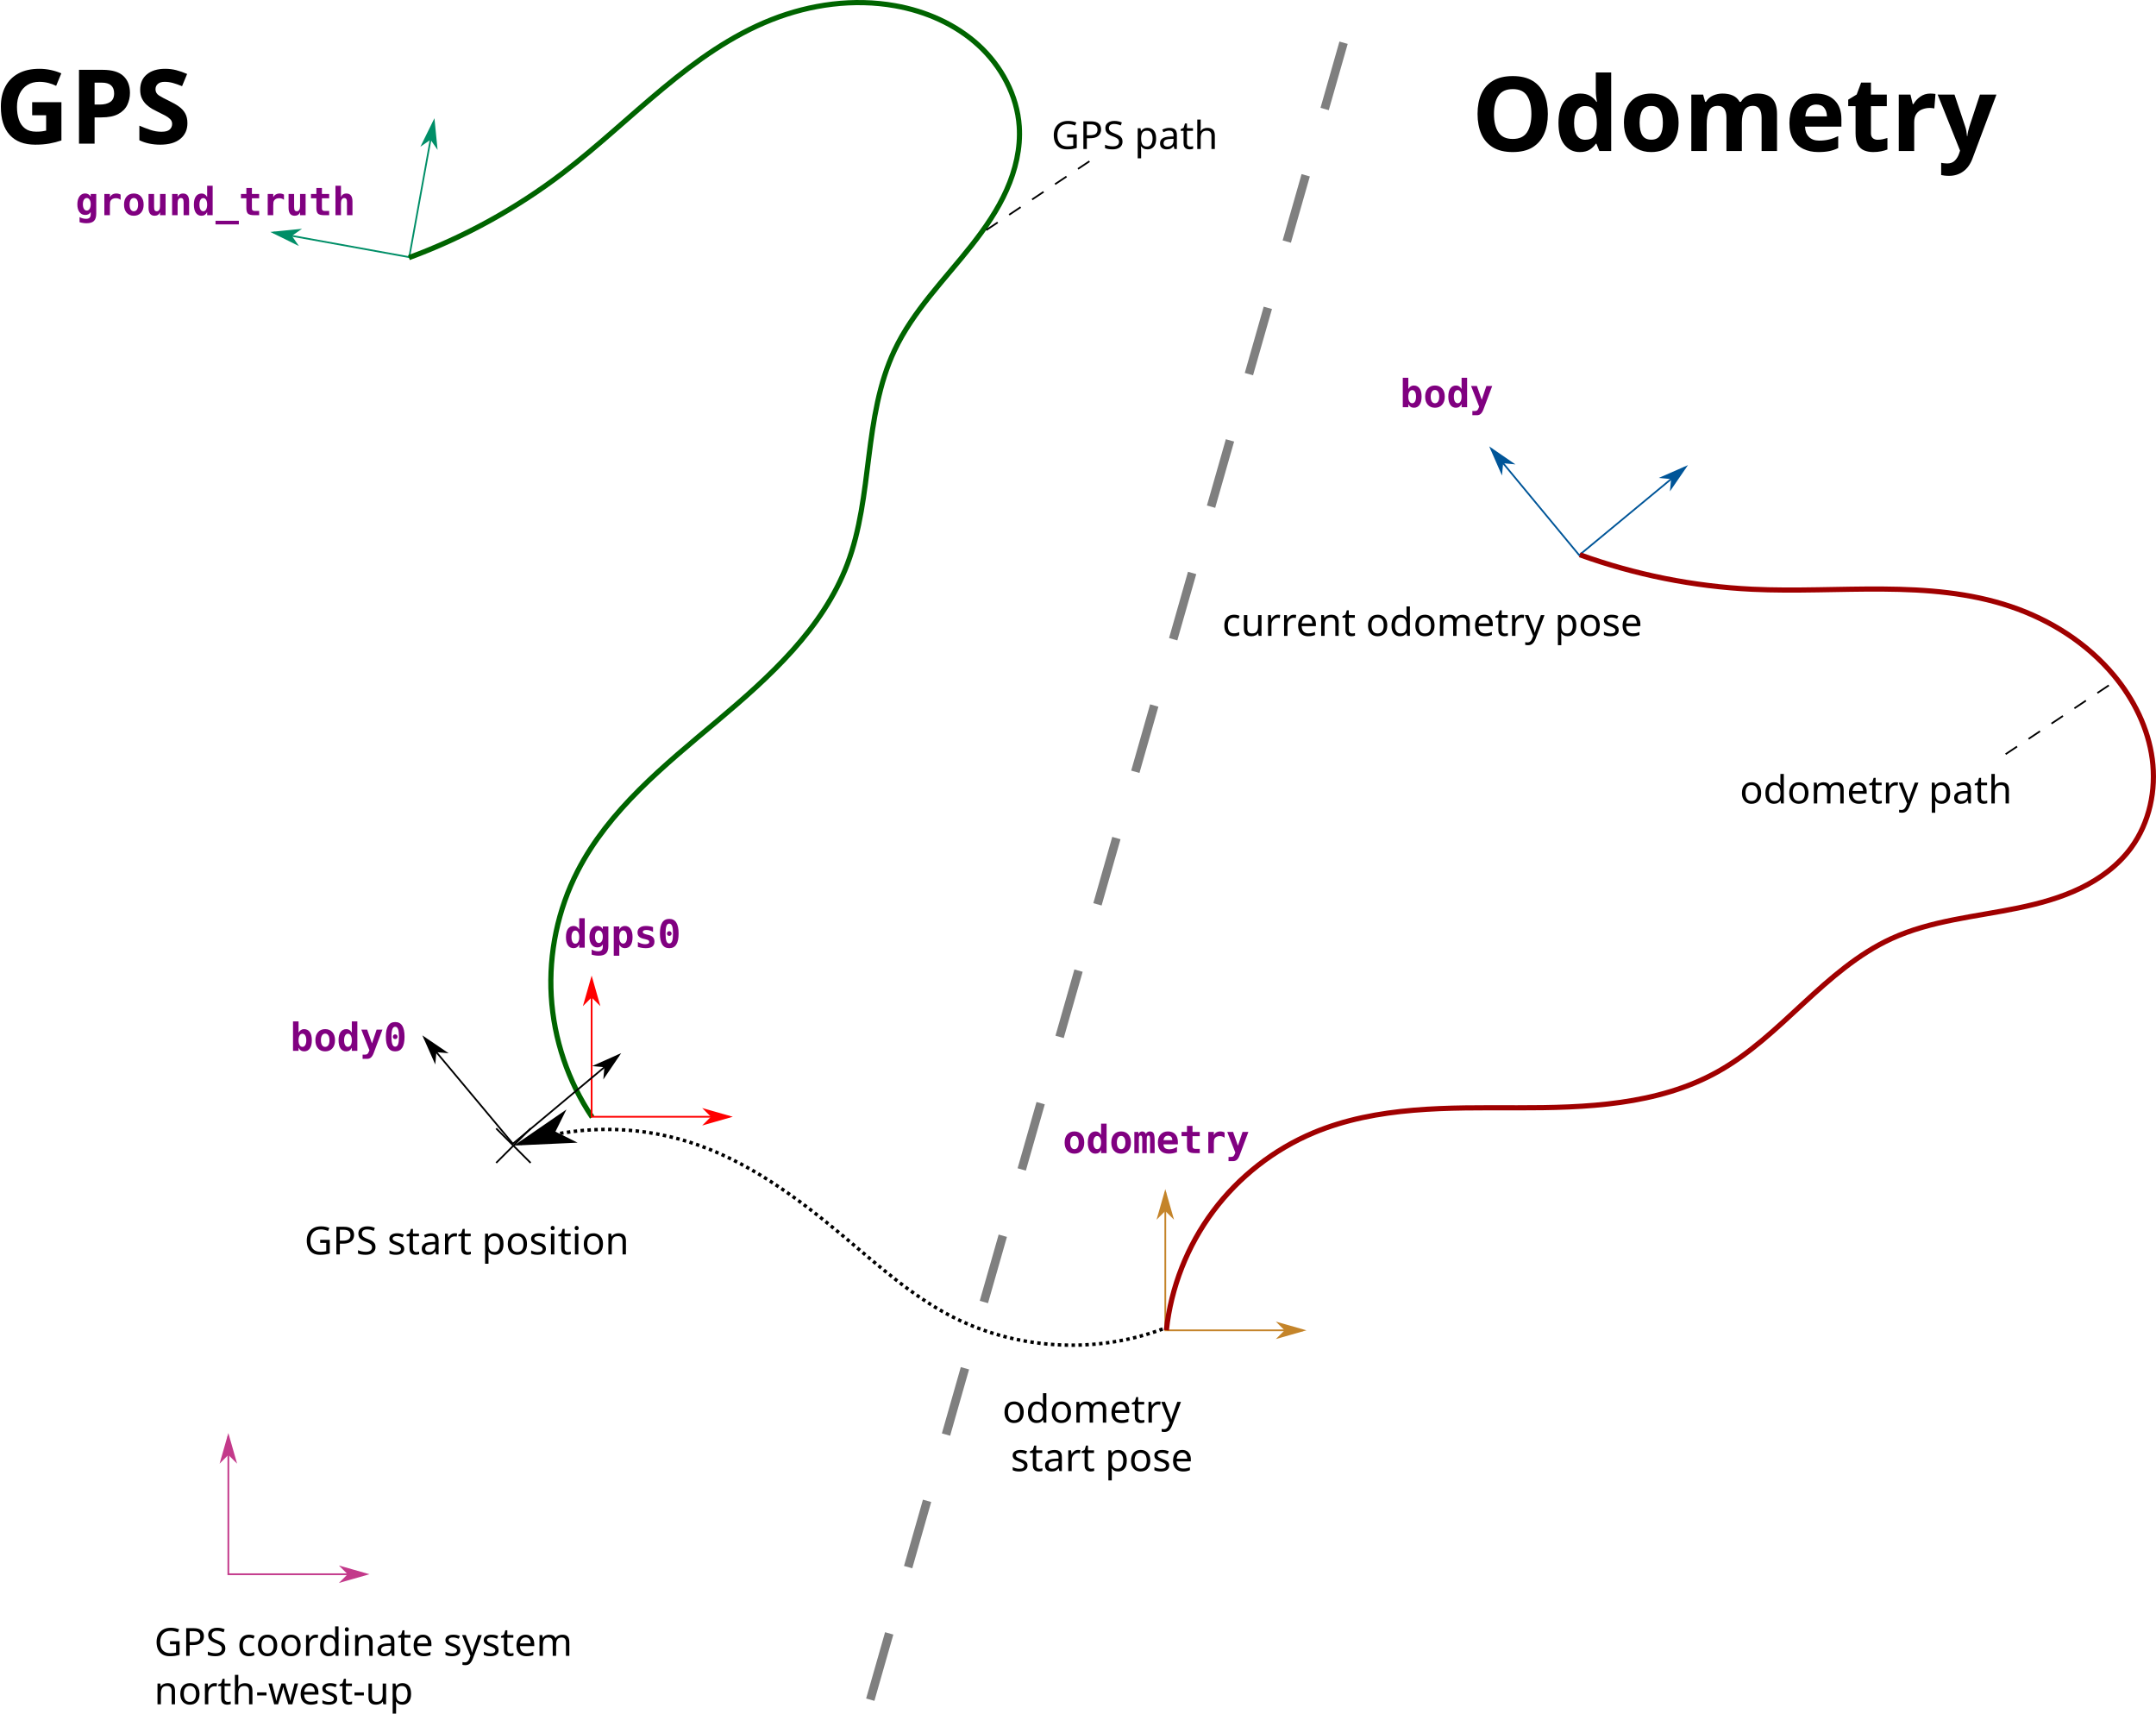
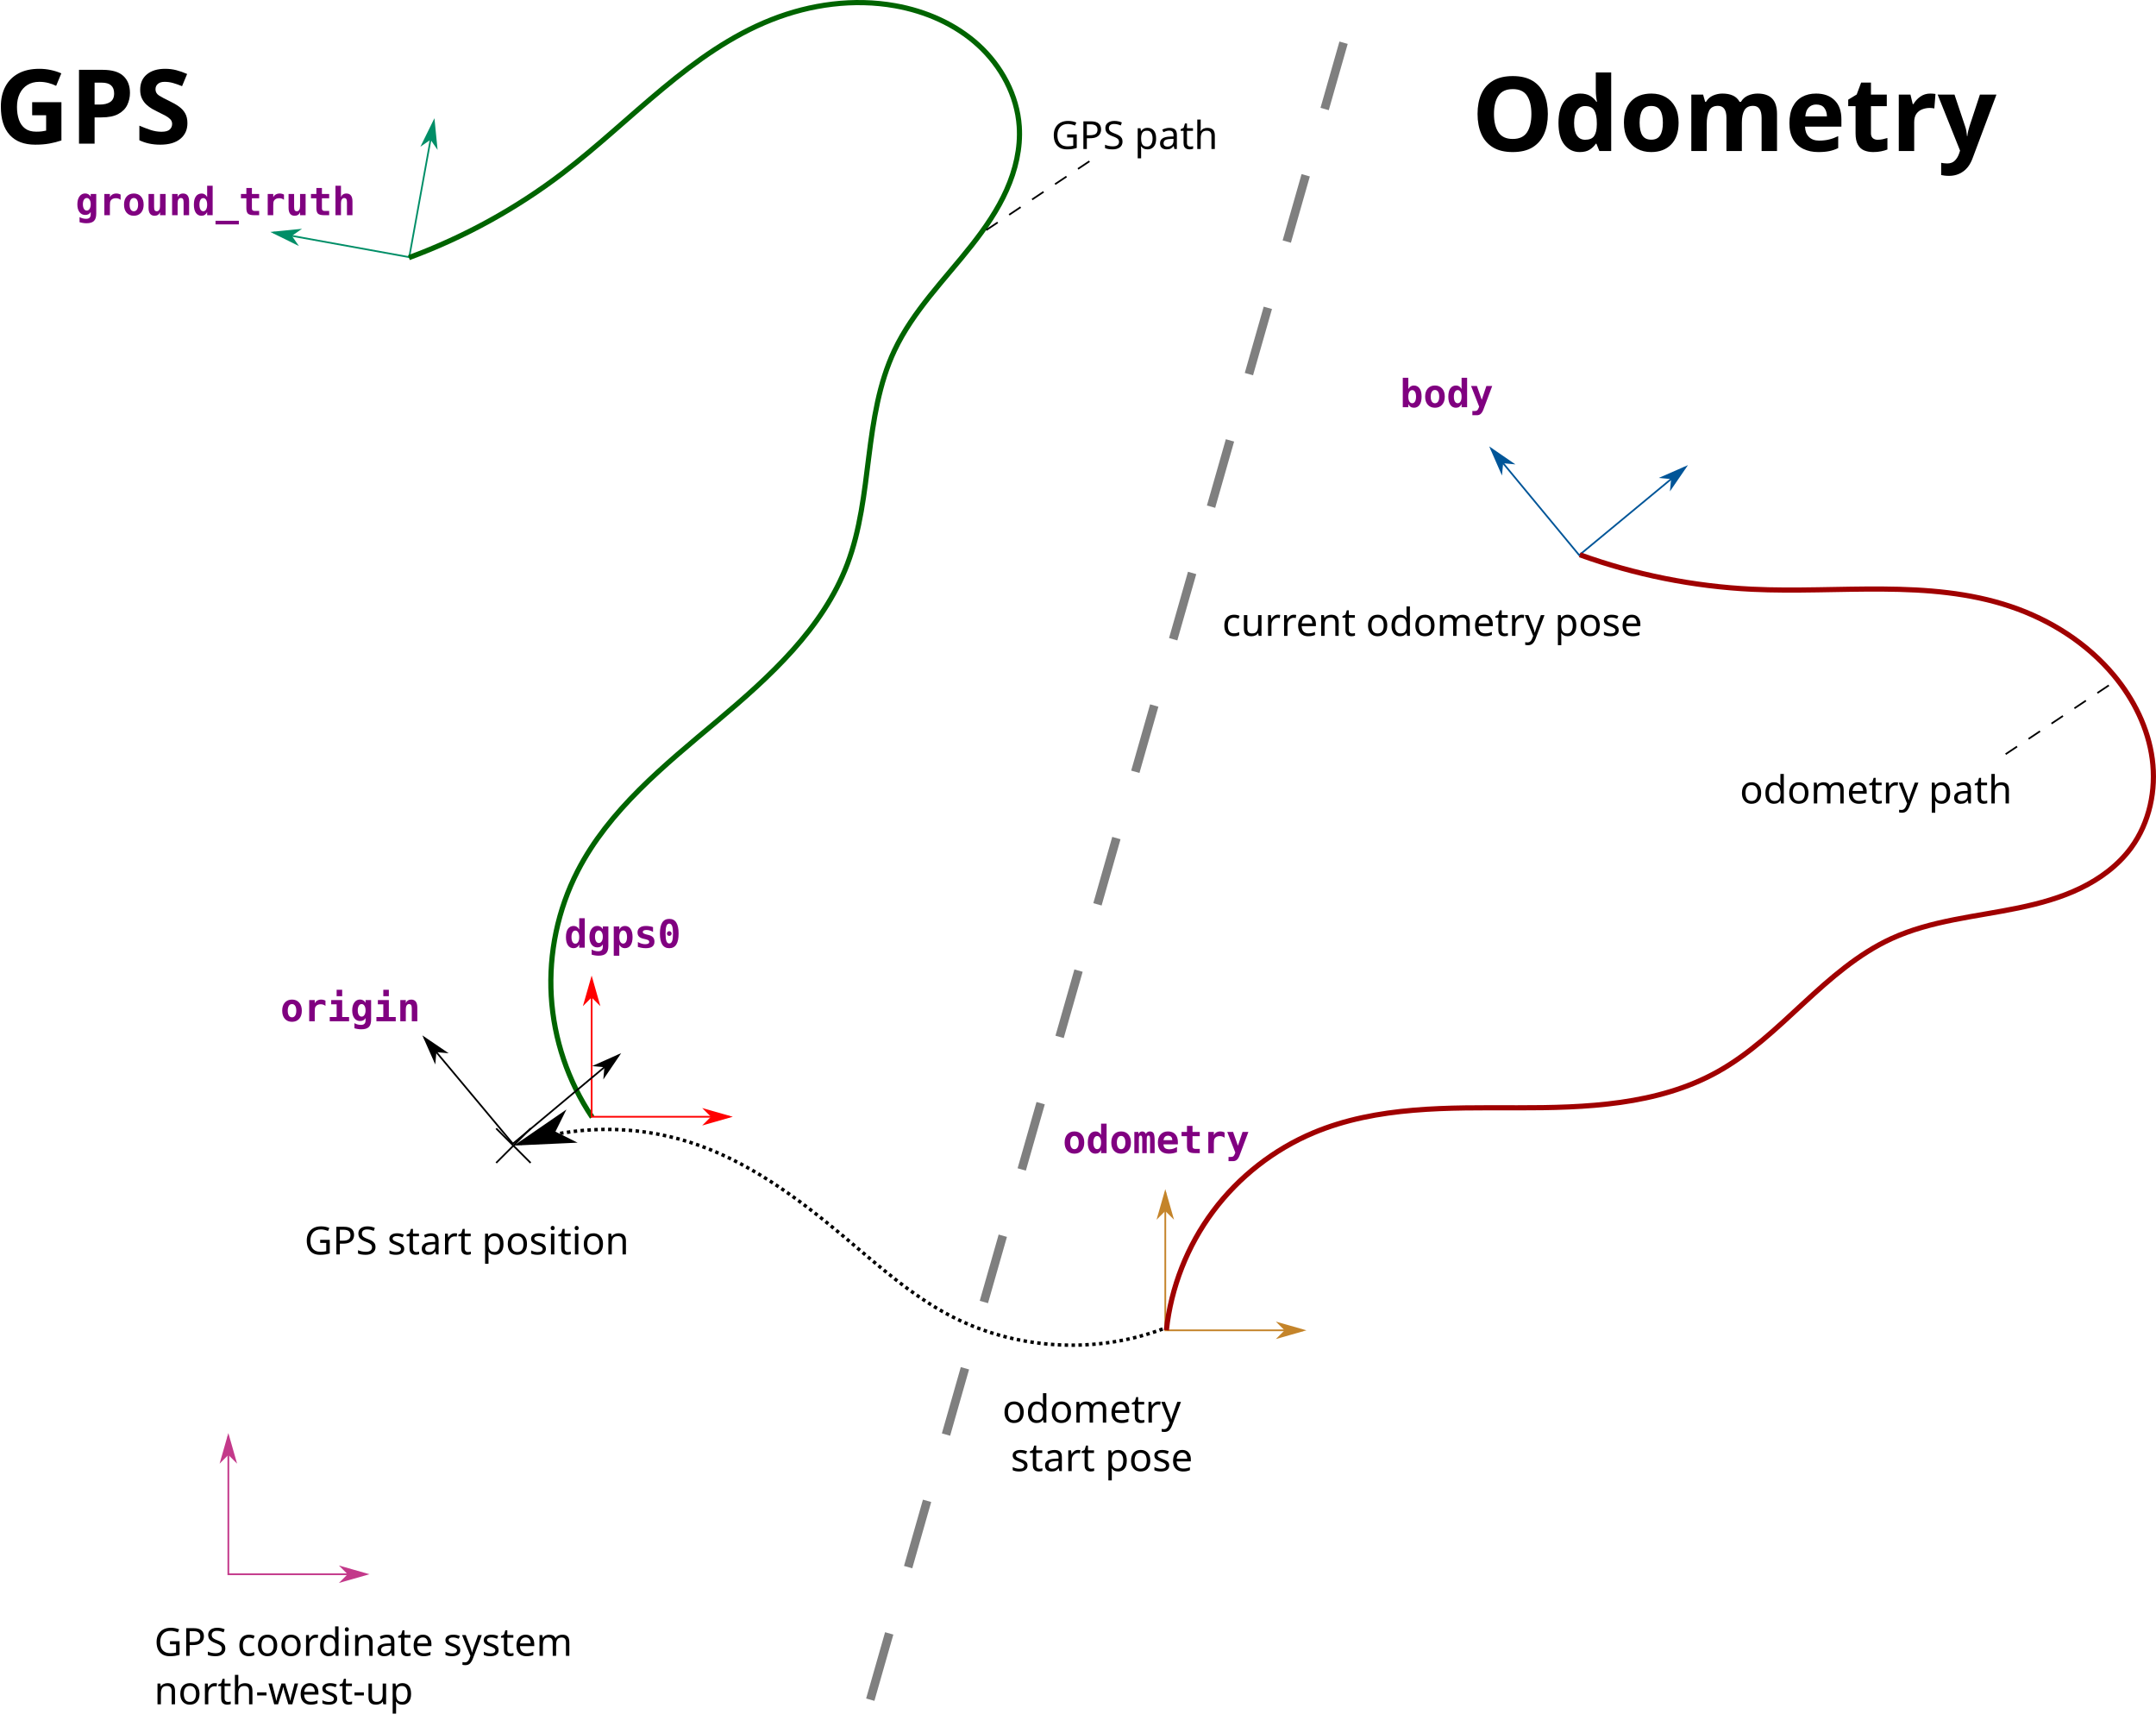
<svg xmlns="http://www.w3.org/2000/svg" width="353.184mm" height="283.768mm" viewBox="0 0 1251.439 1005.478" id="svg2" version="1.1">
  <defs id="defs4">
    <marker orient="auto" refY="0" refX="0" id="marker15846" style="overflow:visible">
      <path id="path15848" d="M 0,0 5,-5 -12.5,0 5,5 0,0 Z" style="fill:#000000;fill-opacity:1;fill-rule:evenodd;stroke:#000000;stroke-width:1pt;stroke-opacity:1" transform="matrix(-0.8,0,0,-0.8,-10,0)" />
    </marker>
    <marker style="overflow:visible" id="marker14771" refX="0" refY="0" orient="auto">
      <path transform="matrix(-0.8,0,0,-0.8,-10,0)" style="fill:#000000;fill-opacity:1;fill-rule:evenodd;stroke:#000000;stroke-width:1pt;stroke-opacity:1" d="M 0,0 5,-5 -12.5,0 5,5 0,0 Z" id="path14773" />
    </marker>
    <marker orient="auto" refY="0" refX="0" id="Arrow1Lend" style="overflow:visible">
      <path id="path4153" d="M 0,0 5,-5 -12.5,0 5,5 0,0 Z" style="fill:#c3398a;fill-opacity:1;fill-rule:evenodd;stroke:#c3398a;stroke-width:1pt;stroke-opacity:1" transform="matrix(-0.8,0,0,-0.8,-10,0)" />
    </marker>
    <marker orient="auto" refY="0" refX="0" id="Arrow1Lstart" style="overflow:visible">
      <path id="path4150" d="M 0,0 5,-5 -12.5,0 5,5 0,0 Z" style="fill:#c3398a;fill-opacity:1;fill-rule:evenodd;stroke:#c3398a;stroke-width:1pt;stroke-opacity:1" transform="matrix(0.8,0,0,0.8,10,0)" />
    </marker>
    <marker orient="auto" refY="0" refX="0" id="Arrow1Lstart-3" style="overflow:visible">
      <path id="path4150-6" d="M 0,0 5,-5 -12.5,0 5,5 0,0 Z" style="fill:#000000;fill-opacity:1;fill-rule:evenodd;stroke:#000000;stroke-width:1pt;stroke-opacity:1" transform="matrix(0.8,0,0,0.8,10,0)" />
    </marker>
    <marker orient="auto" refY="0" refX="0" id="Arrow1Lend-7" style="overflow:visible">
      <path id="path4153-5" d="M 0,0 5,-5 -12.5,0 5,5 0,0 Z" style="fill:#000000;fill-opacity:1;fill-rule:evenodd;stroke:#000000;stroke-width:1pt;stroke-opacity:1" transform="matrix(-0.8,0,0,-0.8,-10,0)" />
    </marker>
    <marker orient="auto" refY="0" refX="0" id="Arrow1Lstart-6" style="overflow:visible">
      <path id="path4150-2" d="M 0,0 5,-5 -12.5,0 5,5 0,0 Z" style="fill:#c4842a;fill-opacity:1;fill-rule:evenodd;stroke:#c4842a;stroke-width:1pt;stroke-opacity:1" transform="matrix(0.8,0,0,0.8,10,0)" />
    </marker>
    <marker orient="auto" refY="0" refX="0" id="Arrow1Lend-9" style="overflow:visible">
      <path id="path4153-1" d="M 0,0 5,-5 -12.5,0 5,5 0,0 Z" style="fill:#c4842a;fill-opacity:1;fill-rule:evenodd;stroke:#c4842a;stroke-width:1pt;stroke-opacity:1" transform="matrix(-0.8,0,0,-0.8,-10,0)" />
    </marker>
    <marker orient="auto" refY="0" refX="0" id="Arrow1Lstart-6-6" style="overflow:visible">
      <path id="path4150-2-0" d="M 0,0 5,-5 -12.5,0 5,5 0,0 Z" style="fill:#005598;fill-opacity:1;fill-rule:evenodd;stroke:#005598;stroke-width:1pt;stroke-opacity:1" transform="matrix(0.8,0,0,0.8,10,0)" />
    </marker>
    <marker orient="auto" refY="0" refX="0" id="Arrow1Lend-9-6" style="overflow:visible">
      <path id="path4153-1-2" d="M 0,0 5,-5 -12.5,0 5,5 0,0 Z" style="fill:#005598;fill-opacity:1;fill-rule:evenodd;stroke:#005598;stroke-width:1pt;stroke-opacity:1" transform="matrix(-0.8,0,0,-0.8,-10,0)" />
    </marker>
    <marker orient="auto" refY="0" refX="0" id="Arrow1Lstart-6-9" style="overflow:visible">
      <path id="path4150-2-2" d="M 0,0 5,-5 -12.5,0 5,5 0,0 Z" style="fill:#000000;fill-opacity:1;fill-rule:evenodd;stroke:#000000;stroke-width:1pt;stroke-opacity:1" transform="matrix(0.8,0,0,0.8,10,0)" />
    </marker>
    <marker orient="auto" refY="0" refX="0" id="Arrow1Lend-9-0" style="overflow:visible">
      <path id="path4153-1-23" d="M 0,0 5,-5 -12.5,0 5,5 0,0 Z" style="fill:#000000;fill-opacity:1;fill-rule:evenodd;stroke:#000000;stroke-width:1pt;stroke-opacity:1" transform="matrix(-0.8,0,0,-0.8,-10,0)" />
    </marker>
    <marker orient="auto" refY="0" refX="0" id="Arrow1Lstart-6-92" style="overflow:visible">
      <path id="path4150-2-28" d="M 0,0 5,-5 -12.5,0 5,5 0,0 Z" style="fill:#000000;fill-opacity:1;fill-rule:evenodd;stroke:#000000;stroke-width:1pt;stroke-opacity:1" transform="matrix(0.8,0,0,0.8,10,0)" />
    </marker>
    <marker orient="auto" refY="0" refX="0" id="Arrow1Lend-9-9" style="overflow:visible">
      <path id="path4153-1-7" d="M 0,0 5,-5 -12.5,0 5,5 0,0 Z" style="fill:#000000;fill-opacity:1;fill-rule:evenodd;stroke:#000000;stroke-width:1pt;stroke-opacity:1" transform="matrix(-0.8,0,0,-0.8,-10,0)" />
    </marker>
    <marker orient="auto" refY="0" refX="0" id="Arrow1Lstart-6-1" style="overflow:visible">
      <path id="path4150-2-29" d="M 0,0 5,-5 -12.5,0 5,5 0,0 Z" style="fill:#000000;fill-opacity:1;fill-rule:evenodd;stroke:#000000;stroke-width:1pt;stroke-opacity:1" transform="matrix(0.8,0,0,0.8,10,0)" />
    </marker>
    <marker orient="auto" refY="0" refX="0" id="Arrow1Lend-9-3" style="overflow:visible">
      <path id="path4153-1-1" d="M 0,0 5,-5 -12.5,0 5,5 0,0 Z" style="fill:#000000;fill-opacity:1;fill-rule:evenodd;stroke:#000000;stroke-width:1pt;stroke-opacity:1" transform="matrix(-0.8,0,0,-0.8,-10,0)" />
    </marker>
    <marker orient="auto" refY="0" refX="0" id="Arrow1Lstart-6-7" style="overflow:visible">
      <path id="path4150-2-8" d="M 0,0 5,-5 -12.5,0 5,5 0,0 Z" style="fill:#000000;fill-opacity:1;fill-rule:evenodd;stroke:#000000;stroke-width:1pt;stroke-opacity:1" transform="matrix(0.8,0,0,0.8,10,0)" />
    </marker>
    <marker orient="auto" refY="0" refX="0" id="Arrow1Lend-9-4" style="overflow:visible">
      <path id="path4153-1-5" d="M 0,0 5,-5 -12.5,0 5,5 0,0 Z" style="fill:#000000;fill-opacity:1;fill-rule:evenodd;stroke:#000000;stroke-width:1pt;stroke-opacity:1" transform="matrix(-0.8,0,0,-0.8,-10,0)" />
    </marker>
    <marker orient="auto" refY="0" refX="0" id="Arrow1Lstart-6-61" style="overflow:visible">
      <path id="path4150-2-06" d="M 0,0 5,-5 -12.5,0 5,5 0,0 Z" style="fill:#000000;fill-opacity:1;fill-rule:evenodd;stroke:#000000;stroke-width:1pt;stroke-opacity:1" transform="matrix(0.8,0,0,0.8,10,0)" />
    </marker>
    <marker orient="auto" refY="0" refX="0" id="Arrow1Lend-9-32" style="overflow:visible">
      <path id="path4153-1-0" d="M 0,0 5,-5 -12.5,0 5,5 0,0 Z" style="fill:#000000;fill-opacity:1;fill-rule:evenodd;stroke:#000000;stroke-width:1pt;stroke-opacity:1" transform="matrix(-0.8,0,0,-0.8,-10,0)" />
    </marker>
    <marker orient="auto" refY="0" refX="0" id="Arrow1Lstart-6-4" style="overflow:visible">
      <path id="path4150-2-7" d="M 0,0 5,-5 -12.5,0 5,5 0,0 Z" style="fill:#000000;fill-opacity:1;fill-rule:evenodd;stroke:#000000;stroke-width:1pt;stroke-opacity:1" transform="matrix(0.8,0,0,0.8,10,0)" />
    </marker>
    <marker orient="auto" refY="0" refX="0" id="Arrow1Lend-9-65" style="overflow:visible">
      <path id="path4153-1-6" d="M 0,0 5,-5 -12.5,0 5,5 0,0 Z" style="fill:#000000;fill-opacity:1;fill-rule:evenodd;stroke:#000000;stroke-width:1pt;stroke-opacity:1" transform="matrix(-0.8,0,0,-0.8,-10,0)" />
    </marker>
    <marker orient="auto" refY="0" refX="0" id="Arrow1Lstart-6-45" style="overflow:visible">
      <path id="path4150-2-25" d="M 0,0 5,-5 -12.5,0 5,5 0,0 Z" style="fill:#000000;fill-opacity:1;fill-rule:evenodd;stroke:#000000;stroke-width:1pt;stroke-opacity:1" transform="matrix(0.8,0,0,0.8,10,0)" />
    </marker>
    <marker orient="auto" refY="0" refX="0" id="Arrow1Lend-9-47" style="overflow:visible">
      <path id="path4153-1-4" d="M 0,0 5,-5 -12.5,0 5,5 0,0 Z" style="fill:#000000;fill-opacity:1;fill-rule:evenodd;stroke:#000000;stroke-width:1pt;stroke-opacity:1" transform="matrix(-0.8,0,0,-0.8,-10,0)" />
    </marker>
    <marker orient="auto" refY="0" refX="0" id="Arrow1Lstart-6-6-7" style="overflow:visible">
      <path id="path4150-2-0-8" d="M 0,0 5,-5 -12.5,0 5,5 0,0 Z" style="fill:#008e67;fill-opacity:1;fill-rule:evenodd;stroke:#008e67;stroke-width:1pt;stroke-opacity:1" transform="matrix(0.8,0,0,0.8,10,0)" />
    </marker>
    <marker orient="auto" refY="0" refX="0" id="Arrow1Lend-9-6-6" style="overflow:visible">
      <path id="path4153-1-2-8" d="M 0,0 5,-5 -12.5,0 5,5 0,0 Z" style="fill:#008e67;fill-opacity:1;fill-rule:evenodd;stroke:#008e67;stroke-width:1pt;stroke-opacity:1" transform="matrix(-0.8,0,0,-0.8,-10,0)" />
    </marker>
    <marker orient="auto" refY="0" refX="0" id="Arrow1Lstart-6-3" style="overflow:visible">
      <path id="path4150-2-1" d="M 0,0 5,-5 -12.5,0 5,5 0,0 Z" style="fill:#000000;fill-opacity:1;fill-rule:evenodd;stroke:#000000;stroke-width:1pt;stroke-opacity:1" transform="matrix(0.8,0,0,0.8,10,0)" />
    </marker>
    <marker orient="auto" refY="0" refX="0" id="Arrow1Lend-9-49" style="overflow:visible">
      <path id="path4153-1-20" d="M 0,0 5,-5 -12.5,0 5,5 0,0 Z" style="fill:#000000;fill-opacity:1;fill-rule:evenodd;stroke:#000000;stroke-width:1pt;stroke-opacity:1" transform="matrix(-0.8,0,0,-0.8,-10,0)" />
    </marker>
    <marker orient="auto" refY="0" refX="0" id="Arrow1Lstart-8" style="overflow:visible">
      <path id="path4150-4" d="M 0,0 5,-5 -12.5,0 5,5 0,0 Z" style="fill:#ff0000;fill-opacity:1;fill-rule:evenodd;stroke:#ff0000;stroke-width:1pt;stroke-opacity:1" transform="matrix(0.8,0,0,0.8,10,0)" />
    </marker>
    <marker orient="auto" refY="0" refX="0" id="Arrow1Lend-8" style="overflow:visible">
      <path id="path4153-8" d="M 0,0 5,-5 -12.5,0 5,5 0,0 Z" style="fill:#ff0000;fill-opacity:1;fill-rule:evenodd;stroke:#ff0000;stroke-width:1pt;stroke-opacity:1" transform="matrix(-0.8,0,0,-0.8,-10,0)" />
    </marker>
    <marker orient="auto" refY="0" refX="0" id="Arrow1Lstart-8-5" style="overflow:visible">
      <path id="path4150-4-7" d="M 0,0 5,-5 -12.5,0 5,5 0,0 Z" style="fill:#000000;fill-opacity:1;fill-rule:evenodd;stroke:#000000;stroke-width:1pt;stroke-opacity:1" transform="matrix(0.8,0,0,0.8,10,0)" />
    </marker>
    <marker orient="auto" refY="0" refX="0" id="Arrow1Lstart-8-6" style="overflow:visible">
      <path id="path4150-4-0" d="M 0,0 5,-5 -12.5,0 5,5 0,0 Z" style="fill:#000000;fill-opacity:1;fill-rule:evenodd;stroke:#000000;stroke-width:1pt;stroke-opacity:1" transform="matrix(0.8,0,0,0.8,10,0)" />
    </marker>
    <marker orient="auto" refY="0" refX="0" id="Arrow1Lstart-8-6-3" style="overflow:visible">
      <path id="path4150-4-0-1" d="M 0,0 5,-5 -12.5,0 5,5 0,0 Z" style="fill:#000000;fill-opacity:1;fill-rule:evenodd;stroke:#000000;stroke-width:1pt;stroke-opacity:1" transform="matrix(0.8,0,0,0.8,10,0)" />
    </marker>
    <marker orient="auto" refY="0" refX="0" id="Arrow1Lstart-6-3-6" style="overflow:visible">
      <path id="path4150-2-1-2" d="M 0,0 5,-5 -12.5,0 5,5 0,0 Z" style="fill:#000000;fill-opacity:1;fill-rule:evenodd;stroke:#000000;stroke-width:1pt;stroke-opacity:1" transform="matrix(0.8,0,0,0.8,10,0)" />
    </marker>
    <marker orient="auto" refY="0" refX="0" id="Arrow1Lend-9-49-5" style="overflow:visible">
      <path id="path4153-1-20-9" d="M 0,0 5,-5 -12.5,0 5,5 0,0 Z" style="fill:#000000;fill-opacity:1;fill-rule:evenodd;stroke:#000000;stroke-width:1pt;stroke-opacity:1" transform="matrix(-0.8,0,0,-0.8,-10,0)" />
    </marker>
    <marker orient="auto" refY="0" refX="0" id="Arrow1Lstart-6-3-6-1" style="overflow:visible">
      <path id="path4150-2-1-2-1" d="M 0,0 5,-5 -12.5,0 5,5 0,0 Z" style="fill:#000000;fill-opacity:1;fill-rule:evenodd;stroke:#000000;stroke-width:1pt;stroke-opacity:1" transform="matrix(0.8,0,0,0.8,10,0)" />
    </marker>
    <marker orient="auto" refY="0" refX="0" id="Arrow1Lend-9-49-5-9" style="overflow:visible">
      <path id="path4153-1-20-9-1" d="M 0,0 5,-5 -12.5,0 5,5 0,0 Z" style="fill:#000000;fill-opacity:1;fill-rule:evenodd;stroke:#000000;stroke-width:1pt;stroke-opacity:1" transform="matrix(-0.8,0,0,-0.8,-10,0)" />
    </marker>
    <marker orient="auto" refY="0" refX="0" id="Arrow1Lstart-6-6-7-8" style="overflow:visible">
      <path id="path4150-2-0-8-7" d="M 0,0 5,-5 -12.5,0 5,5 0,0 Z" style="fill:#000000;fill-opacity:1;fill-rule:evenodd;stroke:#000000;stroke-width:1pt;stroke-opacity:1" transform="matrix(0.8,0,0,0.8,10,0)" />
    </marker>
    <marker orient="auto" refY="0" refX="0" id="Arrow1Lend-9-6-6-4" style="overflow:visible">
      <path id="path4153-1-2-8-9" d="M 0,0 5,-5 -12.5,0 5,5 0,0 Z" style="fill:#000000;fill-opacity:1;fill-rule:evenodd;stroke:#000000;stroke-width:1pt;stroke-opacity:1" transform="matrix(-0.8,0,0,-0.8,-10,0)" />
    </marker>
    <marker orient="auto" refY="0" refX="0" id="Arrow1Lstart-6-6-7-8-7" style="overflow:visible">
      <path id="path4150-2-0-8-7-9" d="M 0,0 5,-5 -12.5,0 5,5 0,0 Z" style="fill:#000000;fill-opacity:1;fill-rule:evenodd;stroke:#000000;stroke-width:1pt;stroke-opacity:1" transform="matrix(0.8,0,0,0.8,10,0)" />
    </marker>
    <marker orient="auto" refY="0" refX="0" id="Arrow1Lend-9-6-6-4-3" style="overflow:visible">
      <path id="path4153-1-2-8-9-8" d="M 0,0 5,-5 -12.5,0 5,5 0,0 Z" style="fill:#000000;fill-opacity:1;fill-rule:evenodd;stroke:#000000;stroke-width:1pt;stroke-opacity:1" transform="matrix(-0.8,0,0,-0.8,-10,0)" />
    </marker>
    <marker orient="auto" refY="0" refX="0" id="Arrow1Lstart-6-3-6-1-4" style="overflow:visible">
      <path id="path4150-2-1-2-1-0" d="M 0,0 5,-5 -12.5,0 5,5 0,0 Z" style="fill:#000000;fill-opacity:1;fill-rule:evenodd;stroke:#000000;stroke-width:1pt;stroke-opacity:1" transform="matrix(0.8,0,0,0.8,10,0)" />
    </marker>
    <marker orient="auto" refY="0" refX="0" id="Arrow1Lend-9-49-5-9-0" style="overflow:visible">
      <path id="path4153-1-20-9-1-8" d="M 0,0 5,-5 -12.5,0 5,5 0,0 Z" style="fill:#000000;fill-opacity:1;fill-rule:evenodd;stroke:#000000;stroke-width:1pt;stroke-opacity:1" transform="matrix(-0.8,0,0,-0.8,-10,0)" />
    </marker>
    <marker orient="auto" refY="0" refX="0" id="Arrow1Lstart-6-5" style="overflow:visible">
      <path id="path4150-2-9" d="M 0,0 5,-5 -12.5,0 5,5 0,0 Z" style="fill:#000000;fill-opacity:1;fill-rule:evenodd;stroke:#000000;stroke-width:1pt;stroke-opacity:1" transform="matrix(0.8,0,0,0.8,10,0)" />
    </marker>
    <marker orient="auto" refY="0" refX="0" id="Arrow1Lend-9-2" style="overflow:visible">
      <path id="path4153-1-68" d="M 0,0 5,-5 -12.5,0 5,5 0,0 Z" style="fill:#000000;fill-opacity:1;fill-rule:evenodd;stroke:#000000;stroke-width:1pt;stroke-opacity:1" transform="matrix(-0.8,0,0,-0.8,-10,0)" />
    </marker>
    <marker orient="auto" refY="0" refX="0" id="Arrow1Lstart-6-3-6-1-4-2" style="overflow:visible">
      <path id="path4150-2-1-2-1-0-8" d="M 0,0 5,-5 -12.5,0 5,5 0,0 Z" style="fill:#0000ff;fill-opacity:1;fill-rule:evenodd;stroke:#0000ff;stroke-width:1pt;stroke-opacity:1" transform="matrix(0.8,0,0,0.8,10,0)" />
    </marker>
    <marker orient="auto" refY="0" refX="0" id="Arrow1Lend-9-49-5-9-0-3" style="overflow:visible">
      <path id="path4153-1-20-9-1-8-6" d="M 0,0 5,-5 -12.5,0 5,5 0,0 Z" style="fill:#0000ff;fill-opacity:1;fill-rule:evenodd;stroke:#0000ff;stroke-width:1pt;stroke-opacity:1" transform="matrix(-0.8,0,0,-0.8,-10,0)" />
    </marker>
    <marker orient="auto" refY="0" refX="0" id="Arrow1Lstart-6-6-7-8-7-8" style="overflow:visible">
      <path id="path4150-2-0-8-7-9-7" d="M 0,0 5,-5 -12.5,0 5,5 0,0 Z" style="fill:#000000;fill-opacity:1;fill-rule:evenodd;stroke:#000000;stroke-width:1pt;stroke-opacity:1" transform="matrix(0.8,0,0,0.8,10,0)" />
    </marker>
    <marker orient="auto" refY="0" refX="0" id="Arrow1Lend-9-6-6-4-3-2" style="overflow:visible">
      <path id="path4153-1-2-8-9-8-6" d="M 0,0 5,-5 -12.5,0 5,5 0,0 Z" style="fill:#000000;fill-opacity:1;fill-rule:evenodd;stroke:#000000;stroke-width:1pt;stroke-opacity:1" transform="matrix(-0.8,0,0,-0.8,-10,0)" />
    </marker>
  </defs>
  <g id="layer1" transform="translate(4.154576,405.2863)">
    <path style="fill:none;fill-rule:evenodd;stroke:#c3398a;stroke-width:1px;stroke-linecap:butt;stroke-linejoin:miter;stroke-opacity:1;marker-start:url(#Arrow1Lstart);marker-end:url(#Arrow1Lend)" d="m 128.386,428.24 0,80 80,0" id="path4142" />
    <text xml:space="preserve" style="font-style:normal;font-variant:normal;font-weight:normal;font-stretch:normal;font-size:22.5px;line-height:125%;font-family:sans-serif;-inkscape-font-specification:sans-serif;letter-spacing:0px;word-spacing:0px;fill:#000000;fill-opacity:1;stroke:none;stroke-width:1px;stroke-linecap:butt;stroke-linejoin:miter;stroke-opacity:1" x="85.355" y="555.596" id="text5646">
      <tspan id="tspan5648" x="85.355" y="555.596">GPS coordinate system</tspan>
      <tspan x="85.355" y="583.721" id="tspan5650">north-west-up</tspan>
    </text>
    <g id="g5998" transform="translate(83.84266,17.17259)">
      <path id="path5990" d="m 200,232.362 20,20" style="fill:none;fill-rule:evenodd;stroke:#000000;stroke-width:1px;stroke-linecap:butt;stroke-linejoin:miter;stroke-opacity:1" />
      <path id="path5994" d="m 200,252.362 20,-20" style="fill:none;fill-rule:evenodd;stroke:#000000;stroke-width:1px;stroke-linecap:butt;stroke-linejoin:miter;stroke-opacity:1" />
    </g>
    <text xml:space="preserve" style="font-style:normal;font-variant:normal;font-weight:normal;font-stretch:normal;font-size:22.5px;line-height:125%;font-family:sans-serif;-inkscape-font-specification:sans-serif;letter-spacing:0px;word-spacing:0px;fill:#000000;fill-opacity:1;stroke:none;stroke-width:1px;stroke-linecap:butt;stroke-linejoin:miter;stroke-opacity:1" x="172.523" y="322.667" id="text6002">
      <tspan id="tspan6004" x="172.523" y="322.667">GPS start position</tspan>
    </text>
    <path style="opacity:0.5;fill:none;fill-rule:evenodd;stroke:#000000;stroke-width:5;stroke-linecap:butt;stroke-linejoin:miter;stroke-miterlimit:4;stroke-dasharray:40, 40;stroke-dashoffset:0;stroke-opacity:1" d="m 775.714,-380.495 -280,980" id="path22692" />
    <path style="fill:none;fill-rule:evenodd;stroke:#c4842a;stroke-width:1px;stroke-linecap:butt;stroke-linejoin:miter;stroke-opacity:1;marker-start:url(#Arrow1Lstart-6);marker-end:url(#Arrow1Lend-9)" d="m 672.234,286.698 0,80 80,0" id="path4142-7" />
    <text xml:space="preserve" style="font-style:normal;font-variant:normal;font-weight:normal;font-stretch:normal;font-size:22.5px;line-height:125%;font-family:sans-serif;-inkscape-font-specification:sans-serif;letter-spacing:0px;word-spacing:0px;fill:#000000;fill-opacity:1;stroke:none;stroke-width:1px;stroke-linecap:butt;stroke-linejoin:miter;stroke-opacity:1" x="649.981" y="420.27" id="text5646-0">
      <tspan x="649.981" y="420.27" id="tspan5650-3" style="text-align:center;text-anchor:middle">odometry</tspan>
      <tspan x="649.981" y="448.395" id="tspan33886" style="text-align:center;text-anchor:middle">start pose</tspan>
    </text>
    <path style="fill:none;fill-rule:evenodd;stroke:#005598;stroke-width:1px;stroke-linecap:butt;stroke-linejoin:miter;stroke-opacity:1;marker-start:url(#Arrow1Lstart-6-6);marker-end:url(#Arrow1Lend-9-6)" d="m 861.477,-144.761 51.005,61.631 61.632,-51.005" id="path4142-7-1" />
    <text xml:space="preserve" style="font-style:normal;font-variant:normal;font-weight:normal;font-stretch:normal;font-size:22.5px;line-height:125%;font-family:sans-serif;-inkscape-font-specification:sans-serif;letter-spacing:0px;word-spacing:0px;fill:#000000;fill-opacity:1;stroke:none;stroke-width:1px;stroke-linecap:butt;stroke-linejoin:miter;stroke-opacity:1" x="705.273" y="-36.291" id="text7305">
      <tspan id="tspan7307" x="705.273" y="-36.291">current odometry pose</tspan>
    </text>
    <path style="fill:none;fill-rule:evenodd;stroke:#a00000;stroke-width:3;stroke-linecap:butt;stroke-linejoin:miter;stroke-miterlimit:4;stroke-dasharray:none;stroke-opacity:1" d="m 672.857,366.648 c 2.684,-24.867 12.152,-48.968 27.109,-69.014 14.958,-20.046 35.366,-35.983 58.439,-45.636 36.81,-15.4 78.07,-14.477 117.971,-14.427 39.901,0.049 81.629,-1.493 116.481,-20.923 18.57,-10.352 34.12,-25.242 49.74,-39.665 15.62,-14.423 31.842,-28.75 51.169,-37.609 23.013,-10.55 48.831,-12.652 73.62,-17.786 12.395,-2.567 24.706,-5.951 36.098,-11.468 11.392,-5.517 21.882,-13.268 29.373,-23.471 10.685,-14.553 14.626,-33.511 12.266,-51.41 -2.36,-17.9 -10.709,-34.719 -22.266,-48.59 -15.583,-18.705 -36.922,-32.248 -60,-40 -47.722,-16.03 -99.716,-7.576 -150,-10 -34.08,-1.643 -67.909,-8.409 -100,-20" id="path7309" />
    <path style="fill:none;fill-rule:evenodd;stroke:#000000;stroke-width:2;stroke-linecap:butt;stroke-linejoin:miter;stroke-miterlimit:4;stroke-dasharray:2, 2;stroke-dashoffset:0;stroke-opacity:1;marker-end:url(#marker14771)" d="m 670.714,365.934 c -39.832,14.871 -85.944,11.939 -123.571,-7.857 -22.637,-11.909 -41.823,-29.287 -61.429,-45.714 -27.128,-22.73 -56.251,-44.342 -90,-55 -31.626,-9.988 -66.417,-9.672 -97.857,0.888" id="path14761" />
    <path style="fill:none;fill-rule:evenodd;stroke:#008e67;stroke-width:1px;stroke-linecap:butt;stroke-linejoin:miter;stroke-opacity:1;marker-start:url(#Arrow1Lstart-6-6-7);marker-end:url(#Arrow1Lend-9-6-6)" d="m 154.674,-270.342 78.716,14.277 14.277,-78.716" id="path4142-7-1-2" />
    <path style="fill:none;fill-rule:evenodd;stroke:#006400;stroke-width:3;stroke-linecap:butt;stroke-linejoin:miter;stroke-miterlimit:4;stroke-dasharray:none;stroke-opacity:1" d="m 339.551,243.012 c -13.967,-20.748 -22.253,-45.28 -23.728,-70.248 -1.474,-24.968 3.867,-50.305 15.295,-72.552 18.231,-35.493 50.383,-61.368 80.932,-87.036 30.549,-25.668 61.47,-53.731 75.608,-91.044 7.533,-19.881 9.834,-41.287 12.489,-62.381 2.655,-21.094 5.832,-42.502 14.905,-61.729 10.804,-22.895 29.196,-41.135 44.848,-61.033 7.826,-9.949 15.061,-20.468 20.22,-32.027 5.159,-11.559 8.188,-24.245 7.344,-36.875 -1.204,-18.014 -10.403,-35.052 -23.74,-47.222 -13.337,-12.17 -30.558,-19.654 -48.333,-22.818 -23.969,-4.266 -49.014,-0.877 -71.659,8.062 -46.825,18.485 -81.146,58.447 -121.166,88.988 -27.124,20.7 -57.356,37.319 -89.367,49.128" id="path7309-6" />
    <text xml:space="preserve" style="font-style:normal;font-variant:normal;font-weight:normal;font-stretch:normal;font-size:22.5px;line-height:125%;font-family:sans-serif;-inkscape-font-specification:sans-serif;letter-spacing:0px;word-spacing:0px;fill:#800080;fill-opacity:1;stroke:none;stroke-width:1px;stroke-linecap:butt;stroke-linejoin:miter;stroke-opacity:1" x="323.363" y="144.64" id="text20642">
      <tspan id="tspan20644" x="323.363" y="144.64" style="font-style:normal;font-variant:normal;font-weight:bold;font-stretch:normal;font-family:monospace;-inkscape-font-specification:'monospace Bold';fill:#800080">dgps0</tspan>
    </text>
-     <text xml:space="preserve" style="font-style:normal;font-variant:normal;font-weight:normal;font-stretch:normal;font-size:22.5px;line-height:125%;font-family:sans-serif;-inkscape-font-specification:sans-serif;letter-spacing:0px;word-spacing:0px;fill:#800080;fill-opacity:1;stroke:none;stroke-width:1px;stroke-linecap:butt;stroke-linejoin:miter;stroke-opacity:1" x="164.286" y="204.505" id="text20642-5">
-       <tspan id="tspan20644-6" x="164.286" y="204.505" style="font-style:normal;font-variant:normal;font-weight:bold;font-stretch:normal;font-family:monospace;-inkscape-font-specification:'monospace Bold';fill:#800080">body0</tspan>
+     <text xml:space="preserve" style="font-style:normal;font-variant:normal;font-weight:normal;font-stretch:normal;font-size:22.5px;line-height:125%;font-family:sans-serif;-inkscape-font-specification:sans-serif;letter-spacing:0px;word-spacing:0px;fill:#800080;fill-opacity:1;stroke:none;stroke-width:1px;stroke-linecap:butt;stroke-linejoin:miter;stroke-opacity:1" x="158.571" y="187.362" id="text20642-5">
+       <tspan id="tspan20644-6" x="158.571" y="187.362" style="font-style:normal;font-variant:normal;font-weight:bold;font-stretch:normal;font-family:monospace;-inkscape-font-specification:'monospace Bold';fill:#800080">origin</tspan>
    </text>
    <path style="fill:none;fill-rule:evenodd;stroke:#ff0000;stroke-width:1px;stroke-linecap:butt;stroke-linejoin:miter;stroke-opacity:1;marker-start:url(#Arrow1Lstart-8);marker-end:url(#Arrow1Lend-8)" d="m 339.257,162.77 0,80 80,0" id="path4142-75" />
    <text xml:space="preserve" style="font-style:normal;font-variant:normal;font-weight:normal;font-stretch:normal;font-size:22.5px;line-height:125%;font-family:sans-serif;-inkscape-font-specification:sans-serif;letter-spacing:0px;word-spacing:0px;fill:#800080;fill-opacity:1;stroke:none;stroke-width:1px;stroke-linecap:butt;stroke-linejoin:miter;stroke-opacity:1" x="612.727" y="263.876" id="text20642-2">
      <tspan id="tspan20644-4" x="612.727" y="263.876" style="font-style:normal;font-variant:normal;font-weight:bold;font-stretch:normal;font-family:monospace;-inkscape-font-specification:'monospace Bold';fill:#800080">odometry</tspan>
    </text>
    <text xml:space="preserve" style="font-style:normal;font-variant:normal;font-weight:normal;font-stretch:normal;font-size:22.5px;line-height:125%;font-family:sans-serif;-inkscape-font-specification:sans-serif;letter-spacing:0px;word-spacing:0px;fill:#800080;fill-opacity:1;stroke:none;stroke-width:1px;stroke-linecap:butt;stroke-linejoin:miter;stroke-opacity:1" x="39.664" y="-280.402" id="text20642-2-5">
      <tspan id="tspan20644-4-0" x="39.664" y="-280.402" style="font-style:normal;font-variant:normal;font-weight:bold;font-stretch:normal;font-family:monospace;-inkscape-font-specification:'monospace Bold';fill:#800080">ground_truth</tspan>
    </text>
    <text xml:space="preserve" style="font-style:normal;font-variant:normal;font-weight:normal;font-stretch:normal;font-size:22.5px;line-height:125%;font-family:sans-serif;-inkscape-font-specification:sans-serif;letter-spacing:0px;word-spacing:0px;fill:#800080;fill-opacity:1;stroke:none;stroke-width:1px;stroke-linecap:butt;stroke-linejoin:miter;stroke-opacity:1" x="808.442" y="-168.981" id="text20642-2-4">
      <tspan id="tspan20644-4-9" x="808.442" y="-168.981" style="font-style:normal;font-variant:normal;font-weight:bold;font-stretch:normal;font-family:monospace;-inkscape-font-specification:'monospace Bold';fill:#800080">body</tspan>
    </text>
    <text xml:space="preserve" style="font-style:normal;font-weight:normal;font-size:22.5px;line-height:125%;font-family:sans-serif;letter-spacing:0px;word-spacing:0px;fill:#000000;fill-opacity:1;stroke:none;stroke-width:1px;stroke-linecap:butt;stroke-linejoin:miter;stroke-opacity:1" x="606.12" y="-318.821" id="text22684">
      <tspan id="tspan22686" x="606.12" y="-318.821">GPS path</tspan>
    </text>
    <text xml:space="preserve" style="font-style:normal;font-weight:normal;font-size:22.5px;line-height:125%;font-family:sans-serif;letter-spacing:0px;word-spacing:0px;fill:#000000;fill-opacity:1;stroke:none;stroke-width:1px;stroke-linecap:butt;stroke-linejoin:miter;stroke-opacity:1" x="1005.714" y="60.934" id="text22688">
      <tspan id="tspan22690" x="1005.714" y="60.934">odometry path</tspan>
    </text>
    <text xml:space="preserve" style="font-style:normal;font-weight:normal;font-size:22.5px;line-height:125%;font-family:sans-serif;letter-spacing:0px;word-spacing:0px;fill:#000000;fill-opacity:1;stroke:none;stroke-width:1px;stroke-linecap:butt;stroke-linejoin:miter;stroke-opacity:1" x="-7.143" y="-321.923" id="text22696">
      <tspan id="tspan22698" x="-7.143" y="-321.923" style="font-style:normal;font-variant:normal;font-weight:bold;font-stretch:normal;font-size:60px;font-family:sans-serif;-inkscape-font-specification:'sans-serif Bold'">GPS</tspan>
    </text>
    <text xml:space="preserve" style="font-style:normal;font-weight:normal;font-size:22.5px;line-height:125%;font-family:sans-serif;letter-spacing:0px;word-spacing:0px;fill:#000000;fill-opacity:1;stroke:none;stroke-width:1px;stroke-linecap:butt;stroke-linejoin:miter;stroke-opacity:1" x="850" y="-317.638" id="text22696-4">
      <tspan id="tspan22698-1" x="850" y="-317.638" style="font-style:normal;font-variant:normal;font-weight:bold;font-stretch:normal;font-size:60px;font-family:sans-serif;-inkscape-font-specification:'sans-serif Bold'">Odometry</tspan>
    </text>
    <path style="fill:none;fill-rule:evenodd;stroke:#000000;stroke-width:1;stroke-linecap:butt;stroke-linejoin:miter;stroke-miterlimit:4;stroke-dasharray:8, 8;stroke-dashoffset:0;stroke-opacity:1" d="m 1160,32.362 60,-40" id="path22718" />
    <path style="fill:none;fill-rule:evenodd;stroke:#000000;stroke-width:1;stroke-linecap:butt;stroke-linejoin:miter;stroke-miterlimit:4;stroke-dasharray:8, 8;stroke-dashoffset:0;stroke-opacity:1" d="m 568.299,-271.765 60,-40" id="path22718-5" />
    <g id="g34409" transform="translate(-117.8571,-77.67857)" style="stroke:#000000;stroke-opacity:1">
      <g id="g34427" transform="matrix(0.7672608,-0.6413352,0.6413352,0.7672608,221.1309,408.1969)" style="stroke:#000000;stroke-opacity:1">
        <path style="fill:none;fill-rule:evenodd;stroke:#000000;stroke-width:1px;stroke-linecap:butt;stroke-linejoin:miter;stroke-opacity:1;marker-start:url(#Arrow1Lstart-6-5);marker-end:url(#Arrow1Lend-9-2)" d="m 192.234,-13.302 0,80 80,0" id="path4142-7-2" />
      </g>
    </g>
  </g>
</svg>
